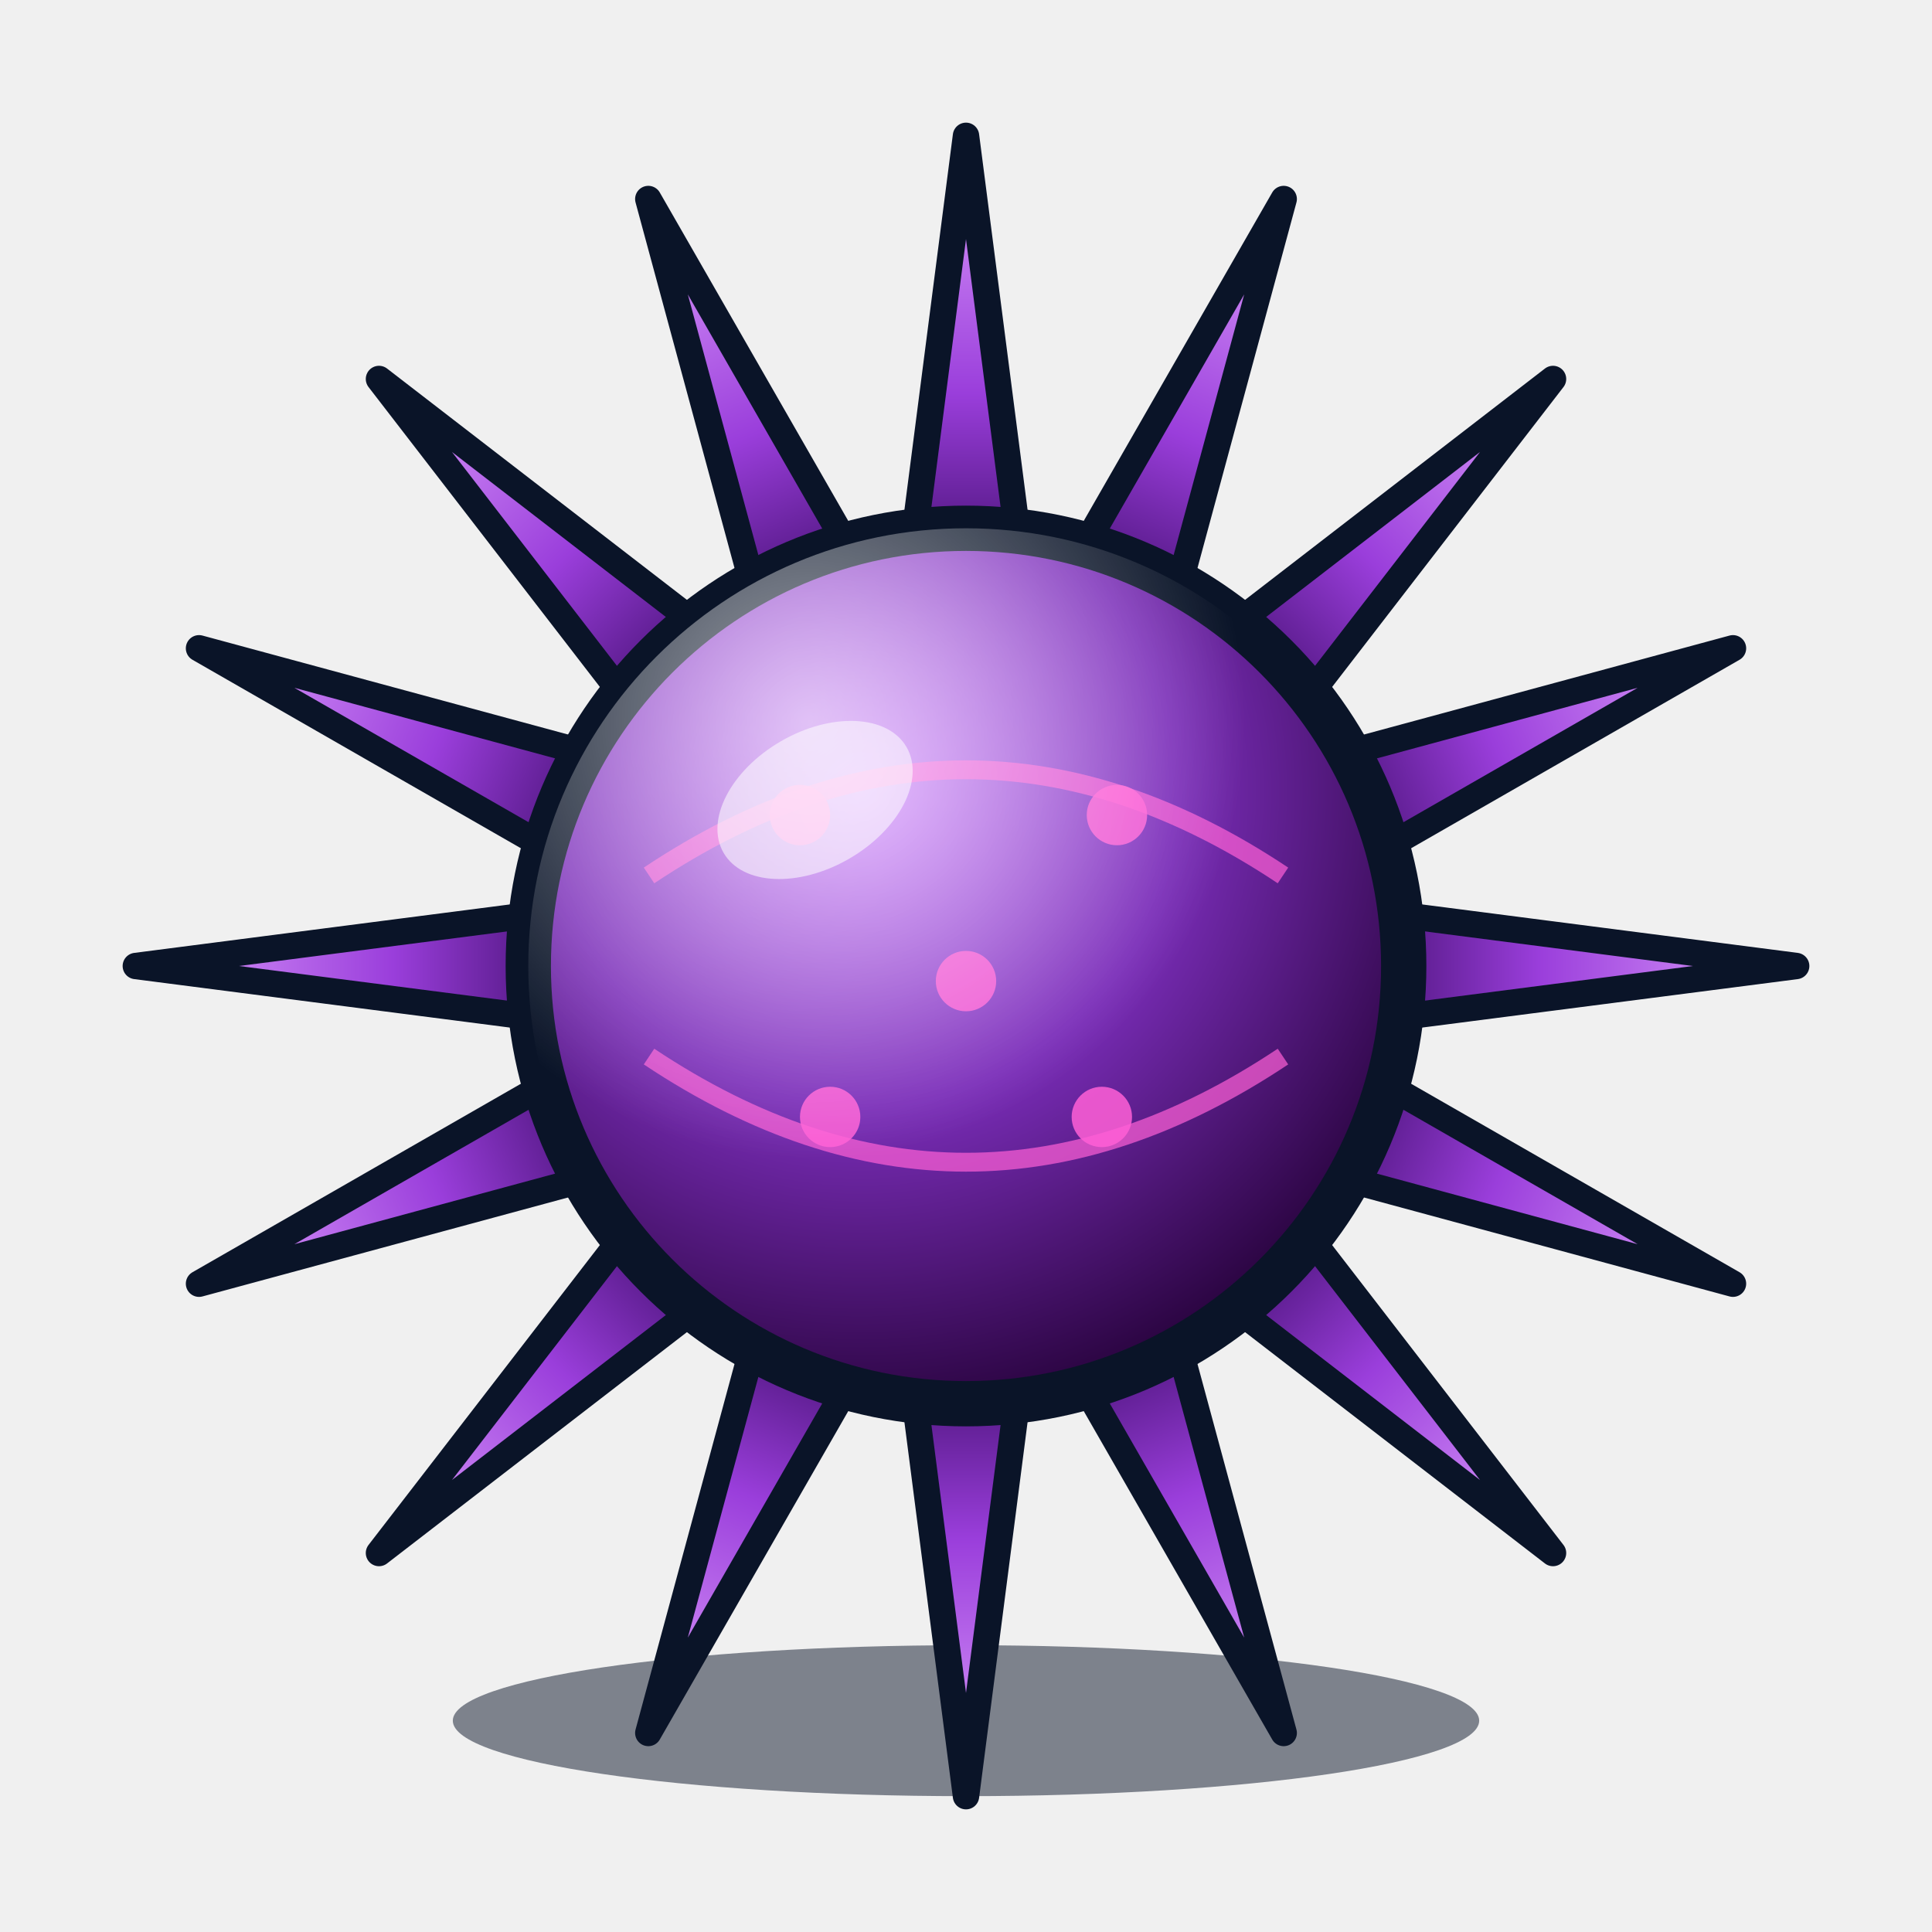
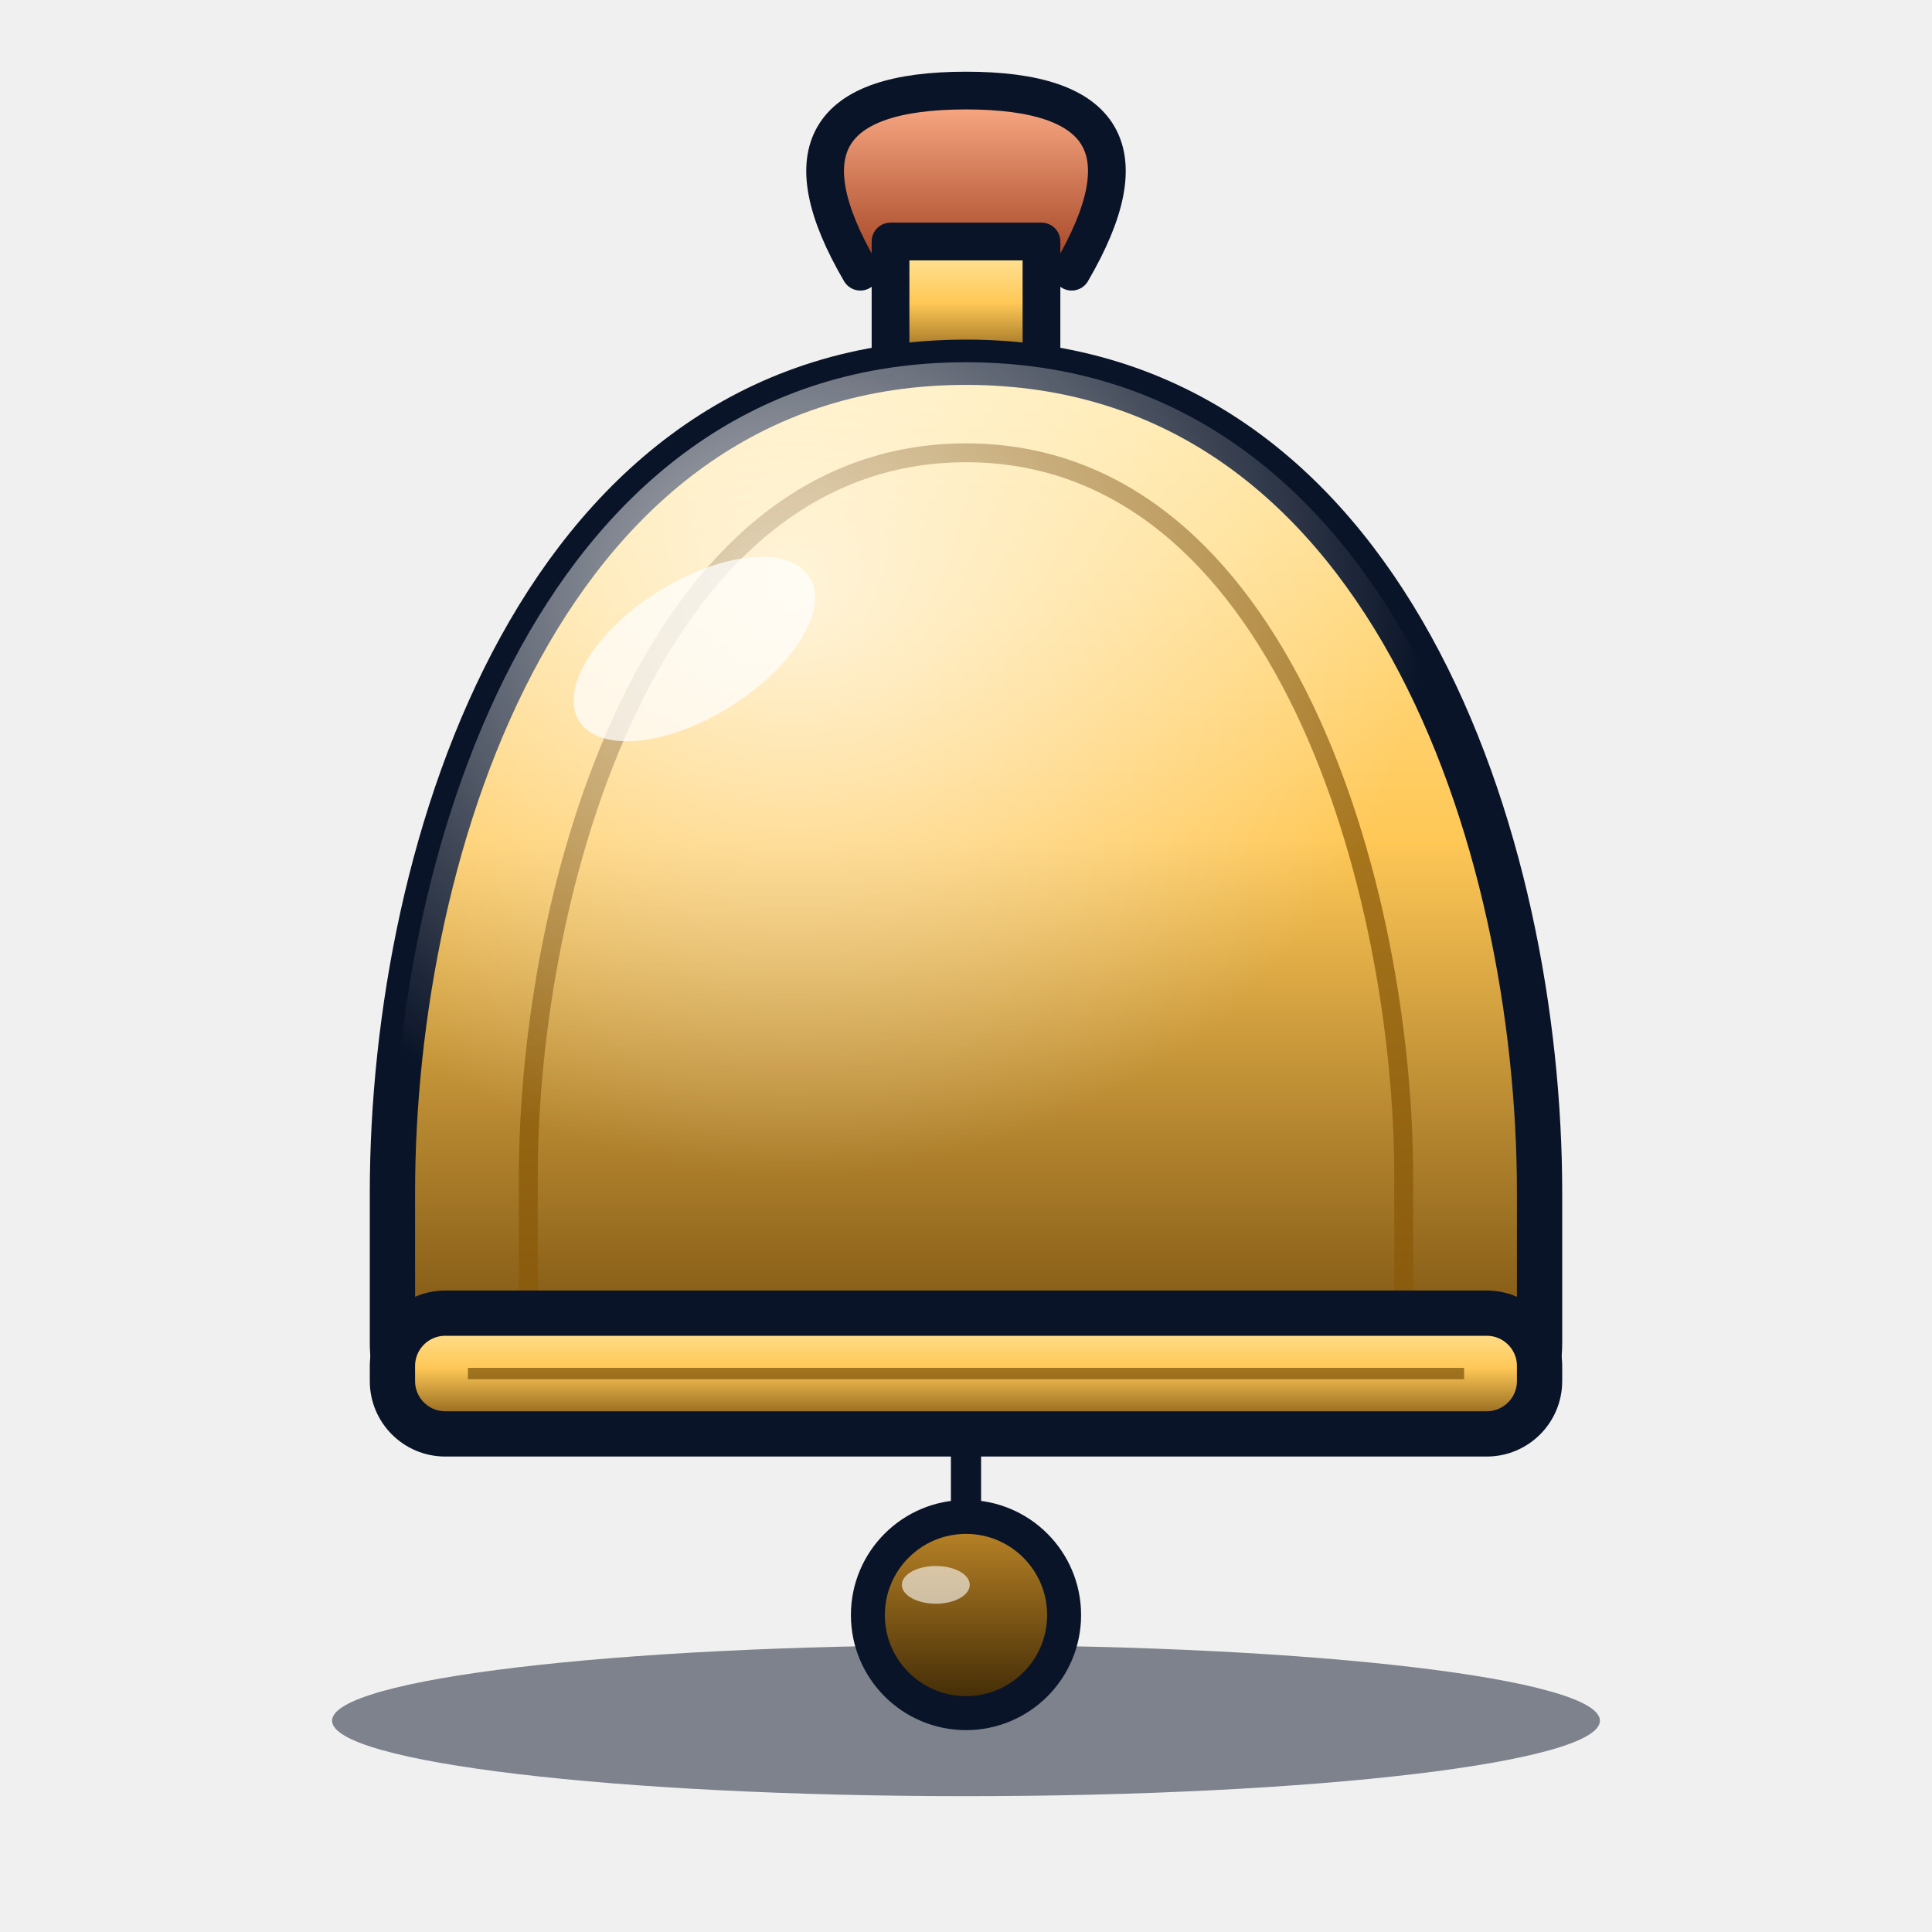
<svg xmlns="http://www.w3.org/2000/svg" viewBox="0 0 256 256" width="256" height="256">
  <defs>
-     <radialGradient id="b4p" cx="38%" cy="30%" r="72%">
-       <stop offset="0" stop-color="#c97afc" />
-       <stop offset="0.5" stop-color="#7a2db8" />
-       <stop offset="1" stop-color="#2a0440" />
-     </radialGradient>
-     <linearGradient id="b4s" x1="0" y1="0" x2="0" y2="1">
-       <stop offset="0" stop-color="#e0a2ff" />
-       <stop offset="0.55" stop-color="#9a3edb" />
-       <stop offset="1" stop-color="#360860" />
+     <linearGradient id="b4b" x1="0" y1="0" x2="0" y2="1">
+       <stop offset="0" stop-color="#ffe9a8" />
+       <stop offset="0.45" stop-color="#ffc857" />
+       <stop offset="1" stop-color="#6a4408" />
    </linearGradient>
-     <radialGradient id="hl4" cx="32%" cy="22%" r="50%">
-       <stop offset="0" stop-color="#ffffff" stop-opacity="0.6" />
+     <linearGradient id="b4c" x1="0" y1="0" x2="0" y2="1">
+       <stop offset="0" stop-color="#c08828" />
+       <stop offset="1" stop-color="#3a2604" />
+     </linearGradient>
+     <radialGradient id="hl4" cx="35%" cy="22%" r="55%">
+       <stop offset="0" stop-color="#ffffff" stop-opacity="0.7" />
      <stop offset="1" stop-color="#ffffff" stop-opacity="0" />
    </radialGradient>
+     <linearGradient id="b4l" x1="0" y1="0" x2="0" y2="1">
+       <stop offset="0" stop-color="#ffb08a" />
+       <stop offset="1" stop-color="#a04020" />
+     </linearGradient>
  </defs>
-   <ellipse cx="128" cy="228" rx="68" ry="10" fill="#0a1428" opacity="0.5" />
-   <g fill="url(#b4s)" stroke="#0a1428" stroke-width="3.5" stroke-linejoin="round">
-     <polygon points="128,18 120,80 136,80" />
-     <polygon points="128,18 120,80 136,80" transform="rotate(22.5 128 128)" />
-     <polygon points="128,18 120,80 136,80" transform="rotate(45 128 128)" />
-     <polygon points="128,18 120,80 136,80" transform="rotate(67.5 128 128)" />
-     <polygon points="128,18 120,80 136,80" transform="rotate(90 128 128)" />
-     <polygon points="128,18 120,80 136,80" transform="rotate(112.5 128 128)" />
-     <polygon points="128,18 120,80 136,80" transform="rotate(135 128 128)" />
-     <polygon points="128,18 120,80 136,80" transform="rotate(157.5 128 128)" />
-     <polygon points="128,18 120,80 136,80" transform="rotate(180 128 128)" />
-     <polygon points="128,18 120,80 136,80" transform="rotate(202.5 128 128)" />
-     <polygon points="128,18 120,80 136,80" transform="rotate(225 128 128)" />
-     <polygon points="128,18 120,80 136,80" transform="rotate(247.5 128 128)" />
-     <polygon points="128,18 120,80 136,80" transform="rotate(270 128 128)" />
-     <polygon points="128,18 120,80 136,80" transform="rotate(292.5 128 128)" />
-     <polygon points="128,18 120,80 136,80" transform="rotate(315 128 128)" />
-     <polygon points="128,18 120,80 136,80" transform="rotate(337.5 128 128)" />
-   </g>
-   <circle cx="128" cy="128" r="58" fill="url(#b4p)" stroke="#0a1428" stroke-width="6" />
-   <g fill="none" stroke="#ff5fd6" stroke-width="2.5" opacity="0.7">
-     <path d="M86 116 Q128 88 170 116" />
-     <path d="M86 140 Q128 168 170 140" />
-   </g>
-   <g fill="#ff5fd6" opacity="0.85">
-     <circle cx="106" cy="108" r="4" />
-     <circle cx="148" cy="108" r="4" />
-     <circle cx="128" cy="130" r="4" />
-     <circle cx="110" cy="148" r="4" />
-     <circle cx="146" cy="148" r="4" />
-   </g>
-   <circle cx="128" cy="128" r="58" fill="url(#hl4)" />
-   <ellipse cx="108" cy="106" rx="14" ry="9" fill="#ffffff" opacity="0.55" transform="rotate(-30 108 106)" />
+   <ellipse cx="128" cy="228" rx="84" ry="10" fill="#0a1428" opacity="0.5" />
+   <path d="M114 36 Q100 12 128 12 Q156 12 142 36" fill="url(#b4l)" stroke="#0a1428" stroke-width="5" stroke-linejoin="round" stroke-linecap="round" />
+   <rect x="118" y="32" width="20" height="18" fill="url(#b4b)" stroke="#0a1428" stroke-width="5" stroke-linejoin="round" />
+   <path d="M128 48            C 72 48 52 112 52 158            L 52 178            Q 52 188 64 188            L 192 188            Q 204 188 204 178            L 204 158            C 204 112 184 48 128 48 Z" fill="url(#b4b)" stroke="#0a1428" stroke-width="6" stroke-linejoin="round" />
+   <path d="M128 60            C 86 60 70 118 70 156            L 70 174            L 186 174            L 186 156            C 186 118 170 60 128 60 Z" fill="none" stroke="#8a5a08" stroke-width="2.5" stroke-linejoin="round" opacity="0.75" />
+   <rect x="52" y="174" width="152" height="16" rx="7" fill="url(#b4b)" stroke="#0a1428" stroke-width="6" stroke-linejoin="round" />
+   <line x1="62" y1="182" x2="194" y2="182" stroke="#7a5208" stroke-width="1.5" opacity="0.7" />
+   <path d="M128 48            C 72 48 52 112 52 158            L 52 178            Q 52 188 64 188            L 192 188            Q 204 188 204 178            L 204 158            C 204 112 184 48 128 48 Z" fill="url(#hl4)" />
+   <ellipse cx="92" cy="86" rx="18" ry="9" fill="#ffffff" opacity="0.72" transform="rotate(-32 92 86)" />
+   <line x1="128" y1="190" x2="128" y2="206" stroke="#0a1428" stroke-width="4" stroke-linecap="round" />
+   <circle cx="128" cy="214" r="13" fill="url(#b4c)" stroke="#0a1428" stroke-width="4.5" />
+   <ellipse cx="124" cy="210" rx="4.5" ry="2.5" fill="#ffffff" opacity="0.6" />
</svg>
